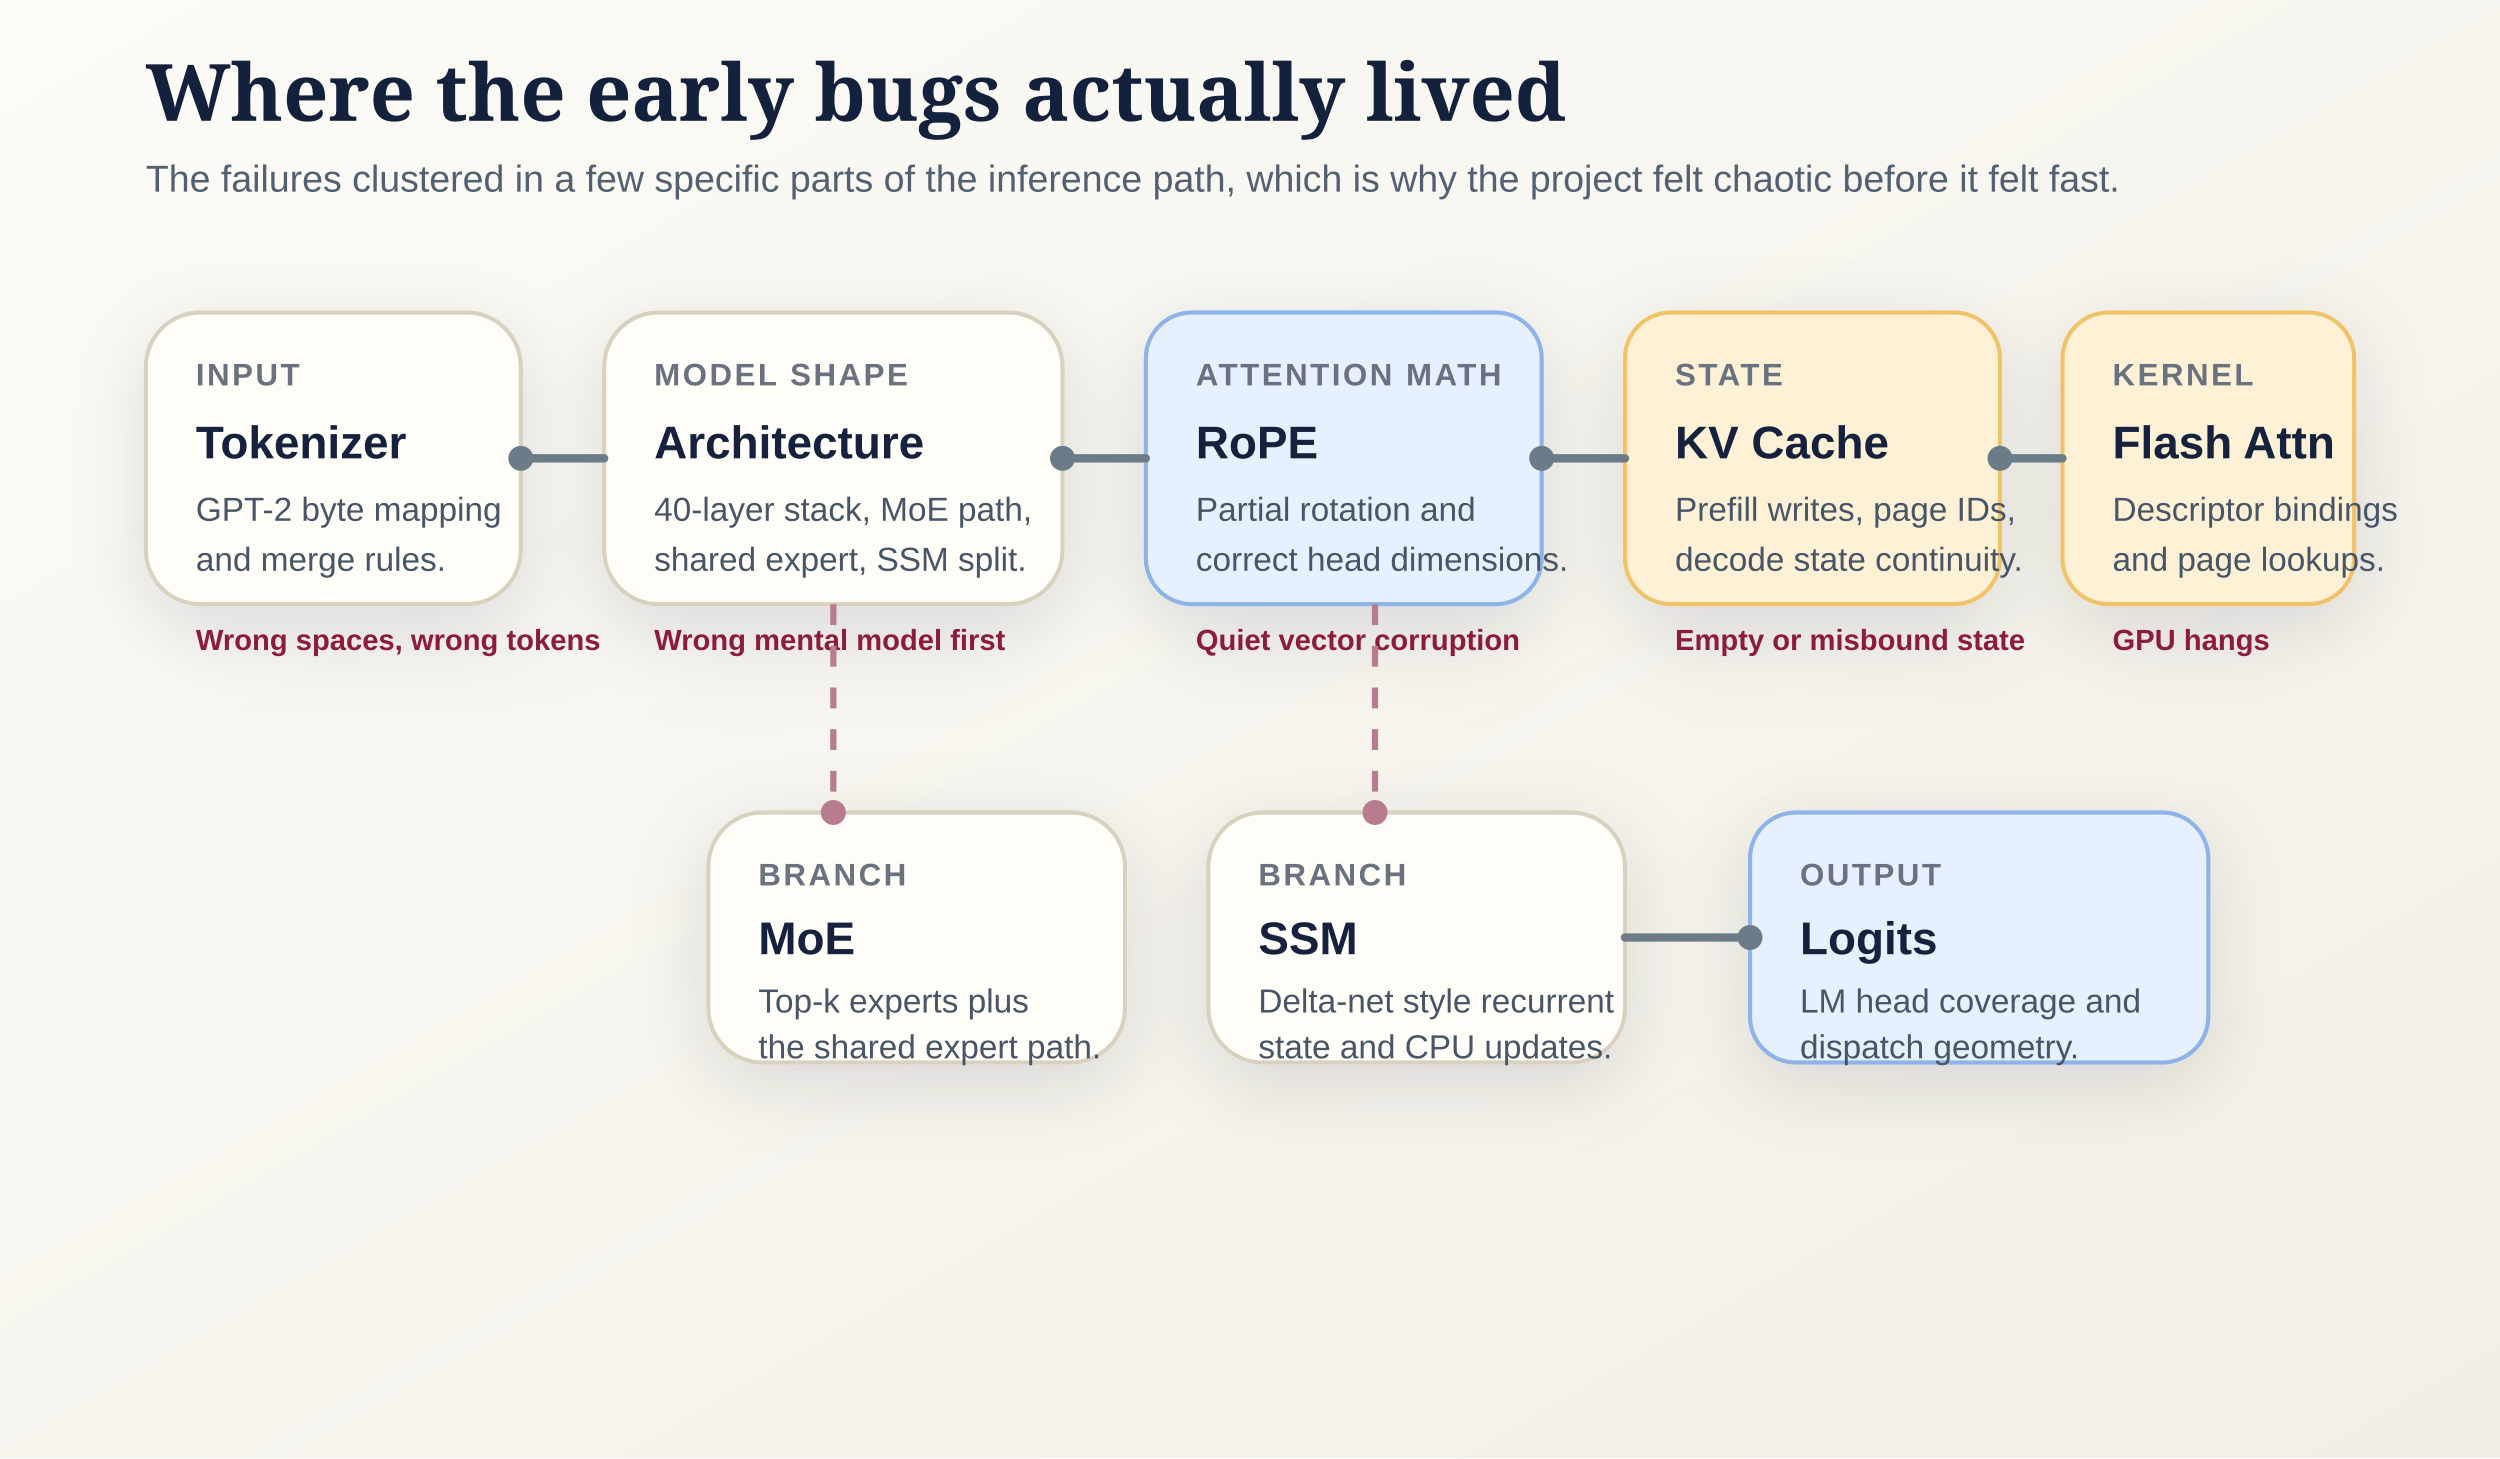
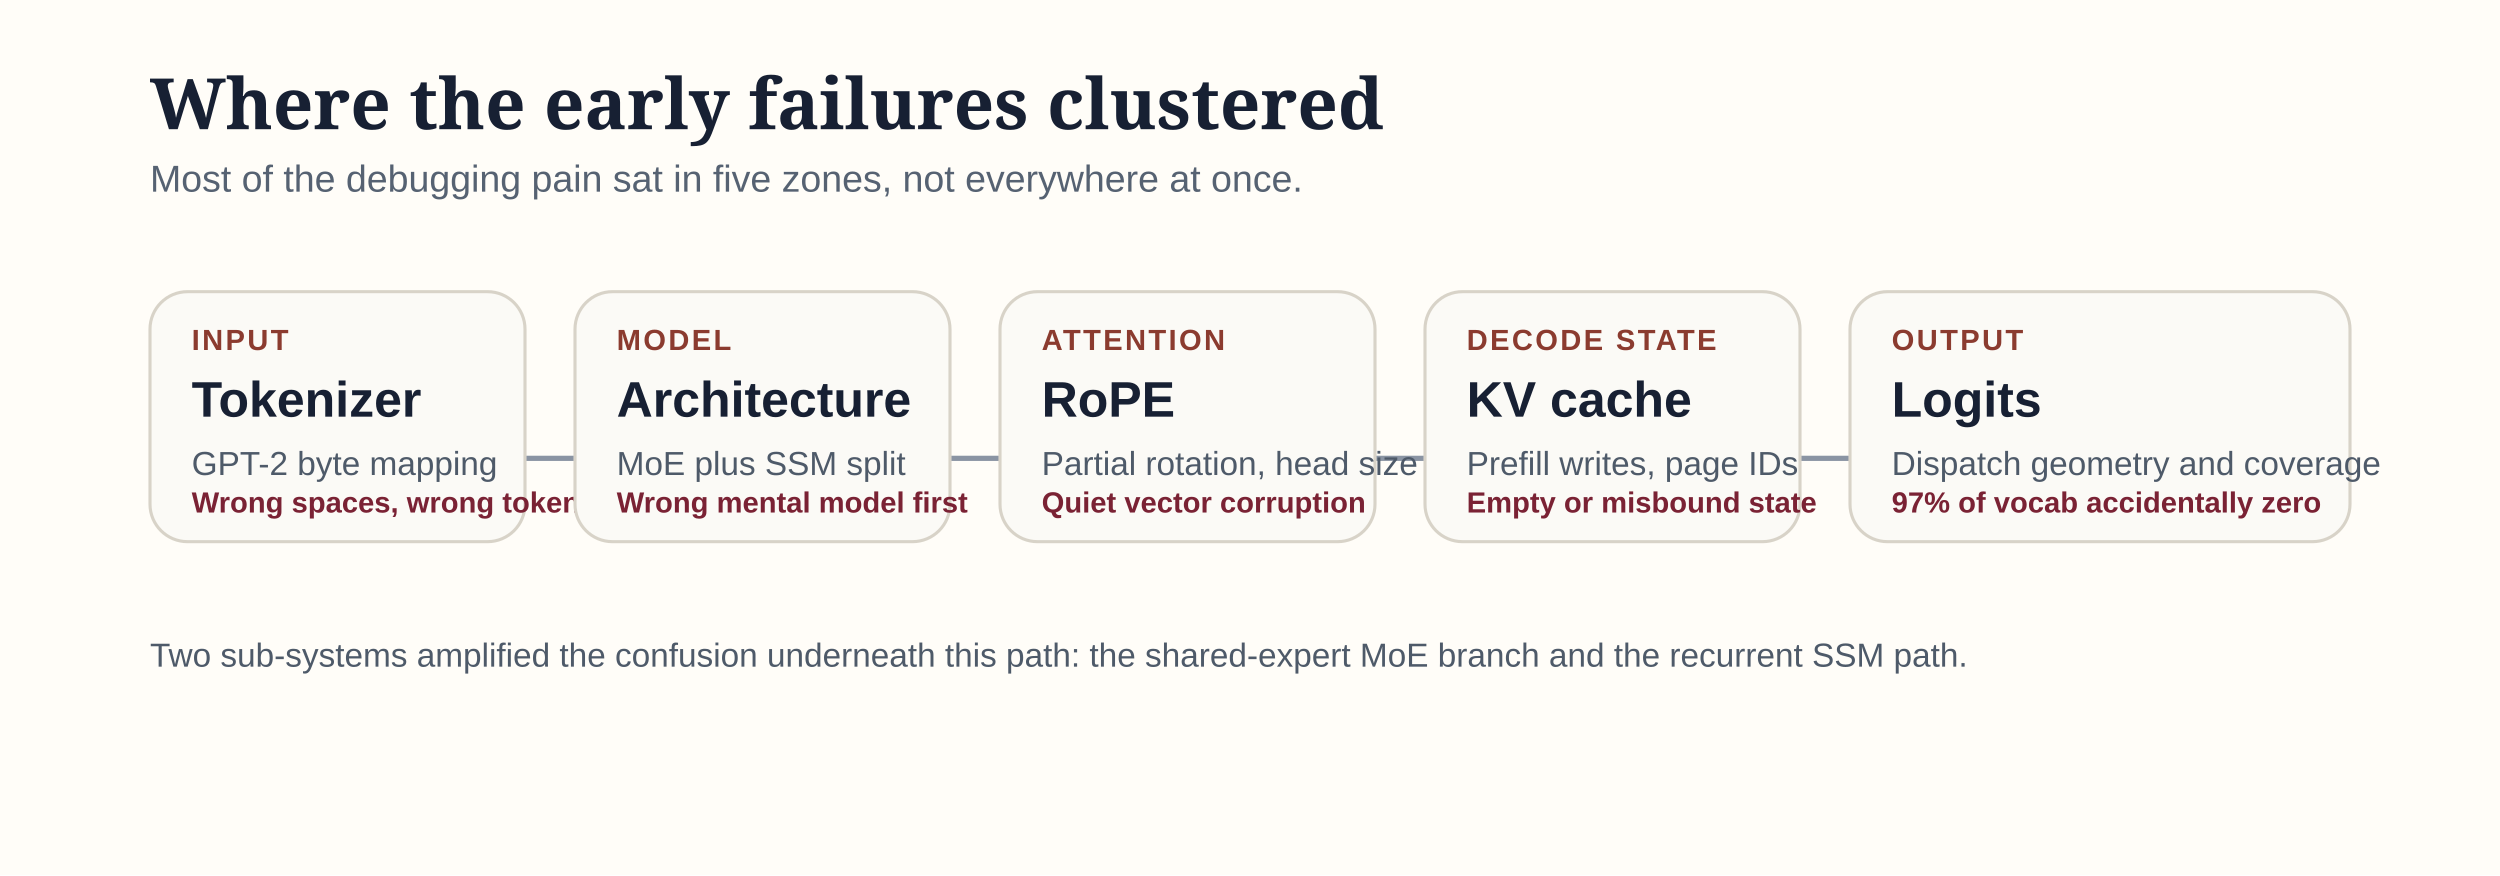
- <svg xmlns="http://www.w3.org/2000/svg" width="1200" height="700" viewBox="0 0 1200 700" role="img" aria-labelledby="title desc">
+ <svg xmlns="http://www.w3.org/2000/svg" width="1200" height="420" viewBox="0 0 1200 420" role="img" aria-labelledby="title desc">
  <defs>
-     <linearGradient id="bg" x1="0" y1="0" x2="1" y2="1">
-       <stop offset="0%" stop-color="#fcfbf7" />
-       <stop offset="100%" stop-color="#f2efe6" />
-     </linearGradient>
-     <filter id="shadow" x="-20%" y="-20%" width="140%" height="140%">
-       <feDropShadow dx="0" dy="10" stdDeviation="18" flood-color="#1f2937" flood-opacity="0.12" />
-     </filter>
    <style>
-       .title { font: 700 38px Georgia, serif; fill: #14213d; }
-       .subtitle { font: 500 18px Arial, sans-serif; fill: #526071; }
-       .box-title { font: 700 22px Arial, sans-serif; fill: #14213d; }
-       .box-copy { font: 400 16px Arial, sans-serif; fill: #465466; }
-       .chip { font: 700 14px Arial, sans-serif; fill: #8b1e3f; }
-       .label { font: 700 15px Arial, sans-serif; fill: #6b7280; letter-spacing: 0.08em; }
-       .card { fill: #fffdf8; stroke: #d9d1bf; stroke-width: 2; rx: 26; }
-       .warn { fill: #fff1d6; stroke: #f0c36a; stroke-width: 2; rx: 22; }
-       .accent { fill: #e7f0ff; stroke: #8db3e8; stroke-width: 2; rx: 22; }
-       .arrow { stroke: #6c7b88; stroke-width: 4; fill: none; stroke-linecap: round; }
-       .dash { stroke: #b77c8f; stroke-width: 3; fill: none; stroke-dasharray: 10 10; }
+       .title { font: 700 34px Georgia, serif; fill: #172033; }
+       .subtitle { font: 400 18px Arial, sans-serif; fill: #566272; }
+       .label { font: 700 14px Arial, sans-serif; fill: #8b3b2f; letter-spacing: 0.08em; }
+       .name { font: 700 24px Arial, sans-serif; fill: #172033; }
+       .copy { font: 400 16px Arial, sans-serif; fill: #4e5a69; }
+       .chip { font: 700 14px Arial, sans-serif; fill: #7a2234; }
+       .card { fill: #fbfaf6; stroke: #d8d3c8; stroke-width: 1.5; rx: 18; }
+       .line { stroke: #8a94a3; stroke-width: 2.5; fill: none; }
+       .dot { fill: #172033; }
    </style>
  </defs>
-   <rect width="1200" height="700" fill="url(#bg)" />
-   <g transform="translate(70 58)">
-     <text class="title">Where the early bugs actually lived</text>
-     <text class="subtitle" x="0" y="34">The failures clustered in a few specific parts of the inference path, which is why the project felt chaotic before it felt fast.</text>
-   </g>
-   <g filter="url(#shadow)">
-     <rect class="card" x="70" y="150" width="180" height="140" />
-     <text class="label" x="94" y="185">INPUT</text>
-     <text class="box-title" x="94" y="220">Tokenizer</text>
-     <text class="box-copy" x="94" y="250">GPT-2 byte mapping</text>
-     <text class="box-copy" x="94" y="274">and merge rules.</text>
-     <text class="chip" x="94" y="312">Wrong spaces, wrong tokens</text>
-     <rect class="card" x="290" y="150" width="220" height="140" />
-     <text class="label" x="314" y="185">MODEL SHAPE</text>
-     <text class="box-title" x="314" y="220">Architecture</text>
-     <text class="box-copy" x="314" y="250">40-layer stack, MoE path,</text>
-     <text class="box-copy" x="314" y="274">shared expert, SSM split.</text>
-     <text class="chip" x="314" y="312">Wrong mental model first</text>
-     <rect class="accent" x="550" y="150" width="190" height="140" />
-     <text class="label" x="574" y="185">ATTENTION MATH</text>
-     <text class="box-title" x="574" y="220">RoPE</text>
-     <text class="box-copy" x="574" y="250">Partial rotation and</text>
-     <text class="box-copy" x="574" y="274">correct head dimensions.</text>
-     <text class="chip" x="574" y="312">Quiet vector corruption</text>
-     <rect class="warn" x="780" y="150" width="180" height="140" />
-     <text class="label" x="804" y="185">STATE</text>
-     <text class="box-title" x="804" y="220">KV Cache</text>
-     <text class="box-copy" x="804" y="250">Prefill writes, page IDs,</text>
-     <text class="box-copy" x="804" y="274">decode state continuity.</text>
-     <text class="chip" x="804" y="312">Empty or misbound state</text>
-     <rect class="warn" x="990" y="150" width="140" height="140" />
-     <text class="label" x="1014" y="185">KERNEL</text>
-     <text class="box-title" x="1014" y="220">Flash Attn</text>
-     <text class="box-copy" x="1014" y="250">Descriptor bindings</text>
-     <text class="box-copy" x="1014" y="274">and page lookups.</text>
-     <text class="chip" x="1014" y="312">GPU hangs</text>
-     <rect class="card" x="340" y="390" width="200" height="120" />
-     <text class="label" x="364" y="425">BRANCH</text>
-     <text class="box-title" x="364" y="458">MoE</text>
-     <text class="box-copy" x="364" y="486">Top-k experts plus</text>
-     <text class="box-copy" x="364" y="508">the shared expert path.</text>
-     <rect class="card" x="580" y="390" width="200" height="120" />
-     <text class="label" x="604" y="425">BRANCH</text>
-     <text class="box-title" x="604" y="458">SSM</text>
-     <text class="box-copy" x="604" y="486">Delta-net style recurrent</text>
-     <text class="box-copy" x="604" y="508">state and CPU updates.</text>
-     <rect class="accent" x="840" y="390" width="220" height="120" />
-     <text class="label" x="864" y="425">OUTPUT</text>
-     <text class="box-title" x="864" y="458">Logits</text>
-     <text class="box-copy" x="864" y="486">LM head coverage and</text>
-     <text class="box-copy" x="864" y="508">dispatch geometry.</text>
-   </g>
-   <path class="arrow" d="M250 220 H290" />
-   <path class="arrow" d="M510 220 H550" />
-   <path class="arrow" d="M740 220 H780" />
-   <path class="arrow" d="M960 220 H990" />
-   <path class="dash" d="M400 290 V390" />
-   <path class="dash" d="M660 290 V390" />
-   <path class="arrow" d="M780 450 H840" />
-   <circle cx="250" cy="220" r="6" fill="#6c7b88" />
-   <circle cx="510" cy="220" r="6" fill="#6c7b88" />
-   <circle cx="740" cy="220" r="6" fill="#6c7b88" />
-   <circle cx="960" cy="220" r="6" fill="#6c7b88" />
-   <circle cx="400" cy="390" r="6" fill="#b77c8f" />
-   <circle cx="660" cy="390" r="6" fill="#b77c8f" />
-   <circle cx="840" cy="450" r="6" fill="#6c7b88" />
+   <rect width="1200" height="420" fill="#fffdf8" />
+   <text class="title" x="72" y="62">Where the early failures clustered</text>
+   <text class="subtitle" x="72" y="92">Most of the debugging pain sat in five zones, not everywhere at once.</text>
+   <path class="line" d="M122 220 H1078" />
+   <circle class="dot" cx="122" cy="220" r="5" />
+   <circle class="dot" cx="366" cy="220" r="5" />
+   <circle class="dot" cx="610" cy="220" r="5" />
+   <circle class="dot" cx="854" cy="220" r="5" />
+   <circle class="dot" cx="1078" cy="220" r="5" />
+   <rect class="card" x="72" y="140" width="180" height="120" />
+   <text class="label" x="92" y="168">INPUT</text>
+   <text class="name" x="92" y="200">Tokenizer</text>
+   <text class="copy" x="92" y="228">GPT-2 byte mapping</text>
+   <text class="chip" x="92" y="246">Wrong spaces, wrong tokens</text>
+   <rect class="card" x="276" y="140" width="180" height="120" />
+   <text class="label" x="296" y="168">MODEL</text>
+   <text class="name" x="296" y="200">Architecture</text>
+   <text class="copy" x="296" y="228">MoE plus SSM split</text>
+   <text class="chip" x="296" y="246">Wrong mental model first</text>
+   <rect class="card" x="480" y="140" width="180" height="120" />
+   <text class="label" x="500" y="168">ATTENTION</text>
+   <text class="name" x="500" y="200">RoPE</text>
+   <text class="copy" x="500" y="228">Partial rotation, head size</text>
+   <text class="chip" x="500" y="246">Quiet vector corruption</text>
+   <rect class="card" x="684" y="140" width="180" height="120" />
+   <text class="label" x="704" y="168">DECODE STATE</text>
+   <text class="name" x="704" y="200">KV cache</text>
+   <text class="copy" x="704" y="228">Prefill writes, page IDs</text>
+   <text class="chip" x="704" y="246">Empty or misbound state</text>
+   <rect class="card" x="888" y="140" width="240" height="120" />
+   <text class="label" x="908" y="168">OUTPUT</text>
+   <text class="name" x="908" y="200">Logits</text>
+   <text class="copy" x="908" y="228">Dispatch geometry and coverage</text>
+   <text class="chip" x="908" y="246">97% of vocab accidentally zero</text>
+   <text class="copy" x="72" y="320">Two sub-systems amplified the confusion underneath this path: the shared-expert MoE branch and the recurrent SSM path.</text>
</svg>
